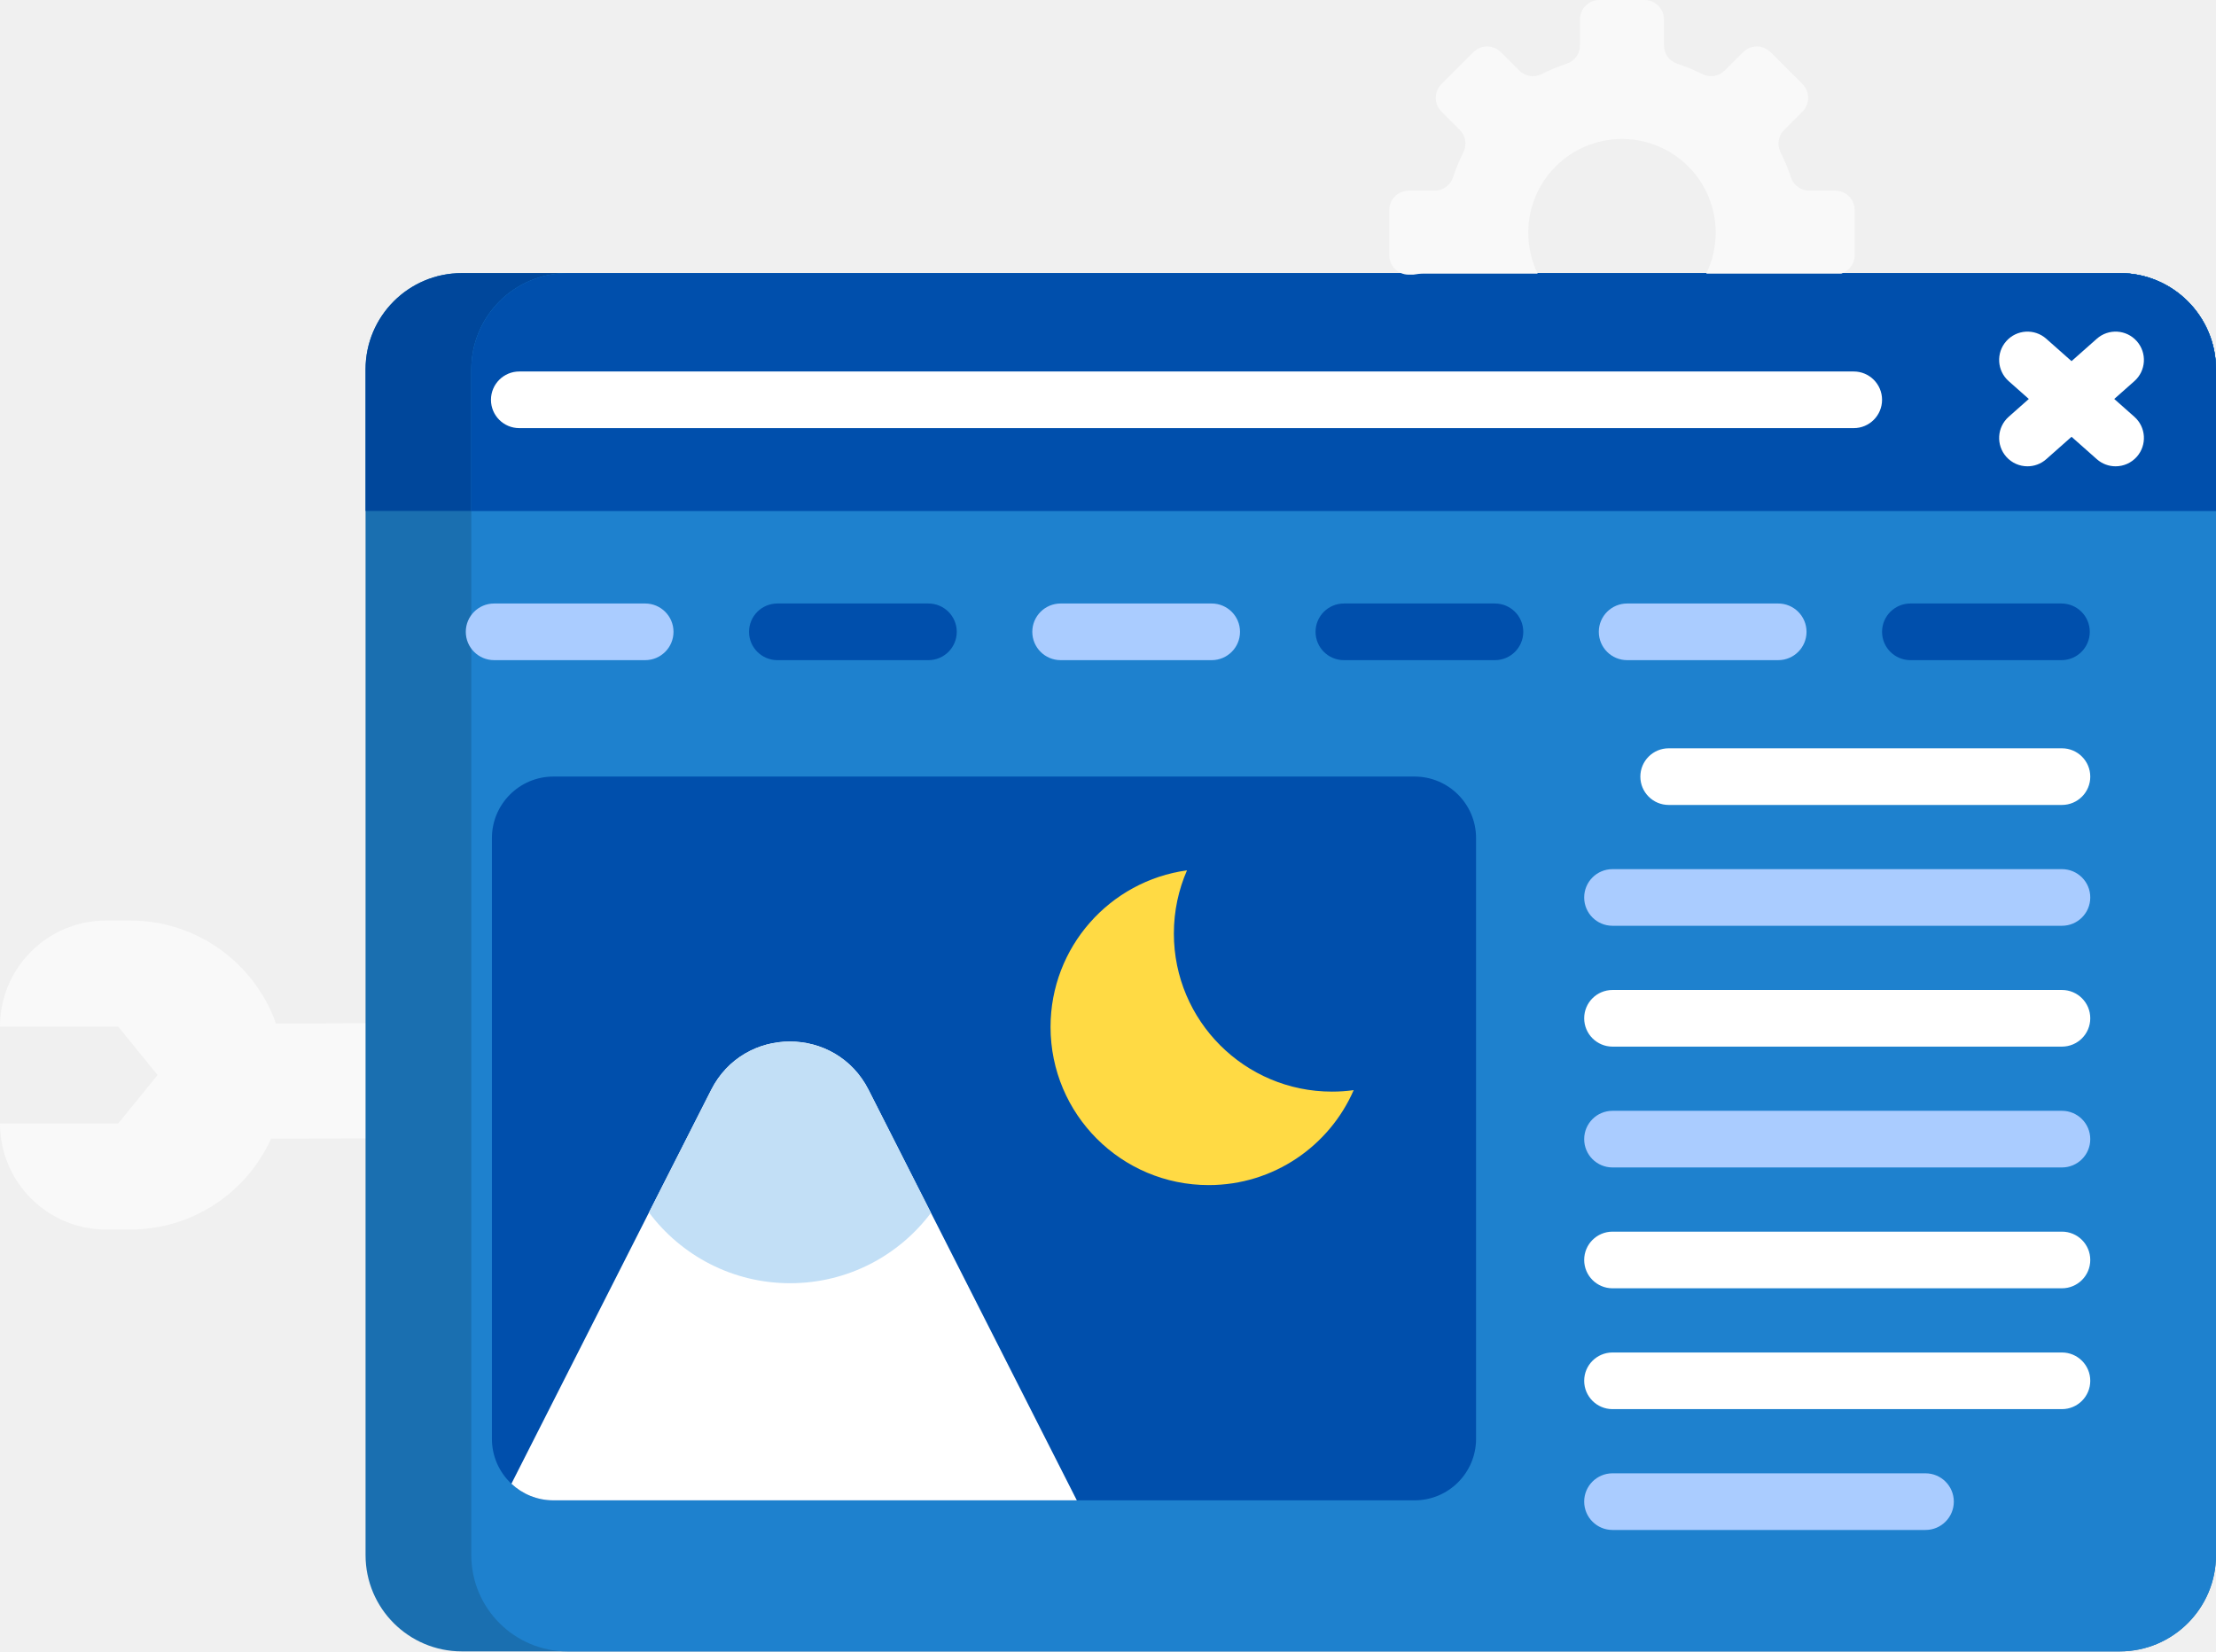
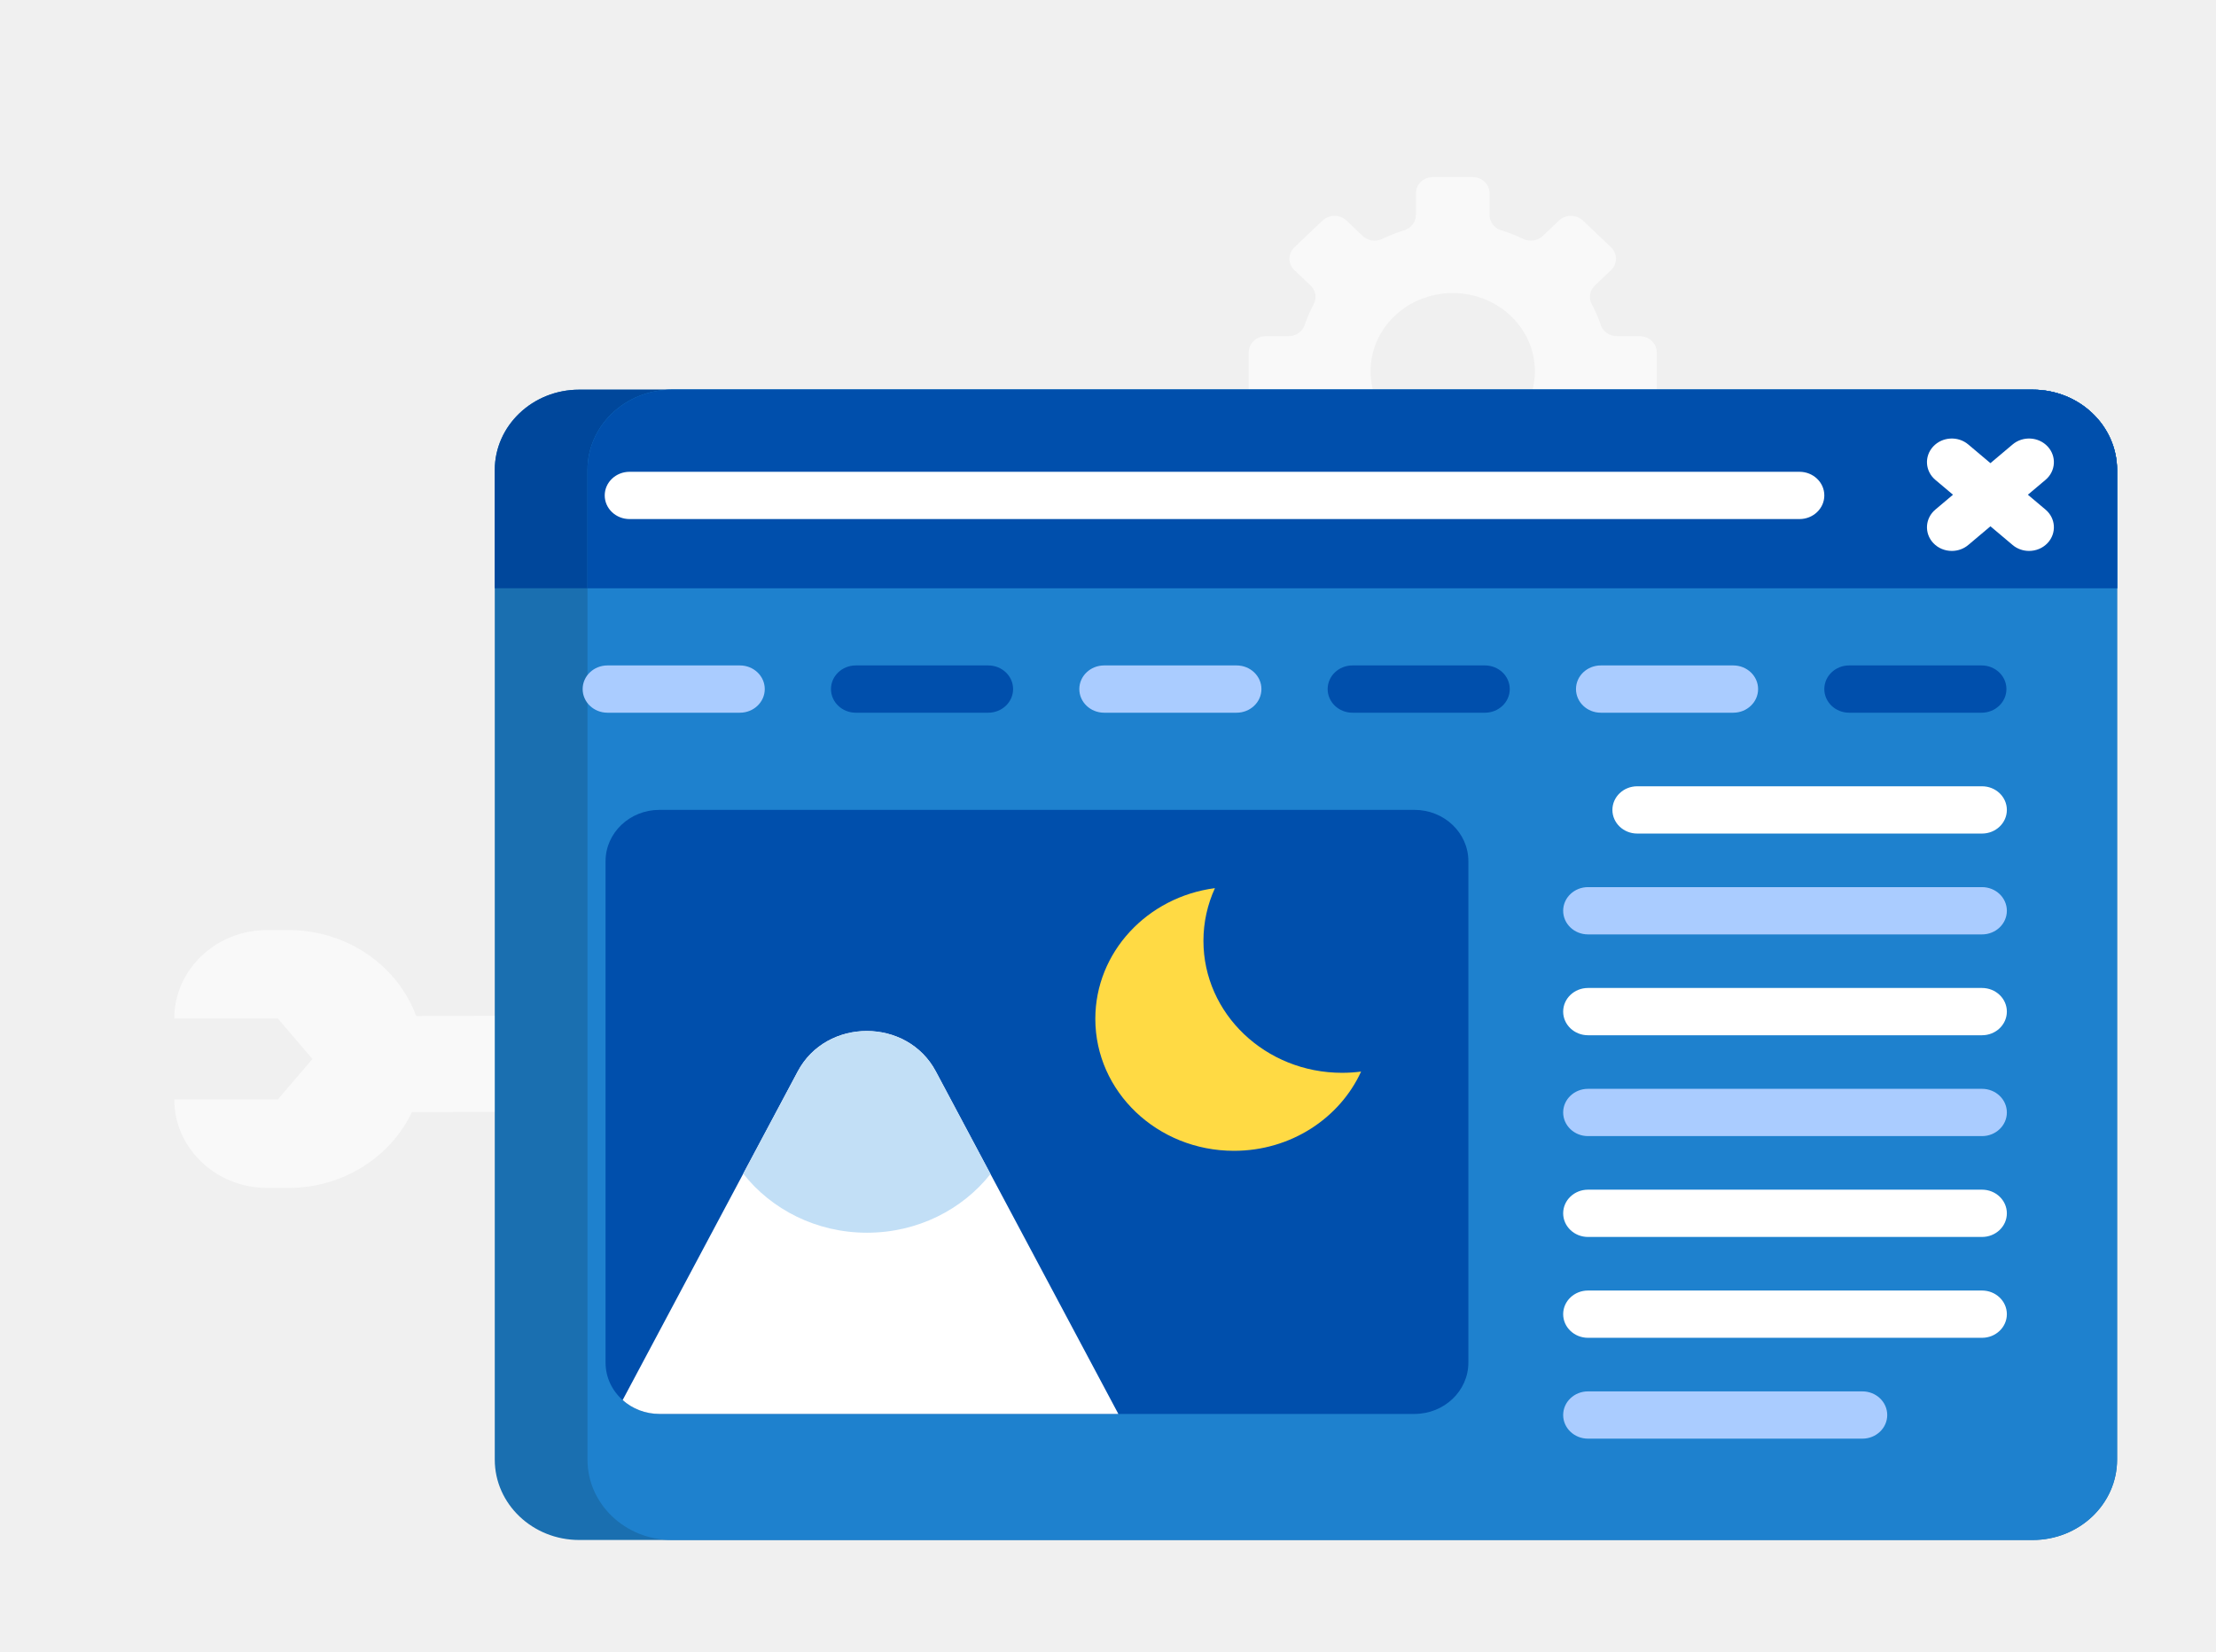
<svg xmlns="http://www.w3.org/2000/svg" version="1.1" id="Capa_1" x="0px" y="0px" viewBox="0 0 613.145 456.992" xml:space="preserve" width="613.145" height="456.992">
  <defs id="defs2267" />
  <g id="g2234" transform="translate(125.145,7.778383)">
</g>
  <g id="g2236" transform="translate(125.145,7.778383)">
</g>
  <g id="g2238" transform="translate(125.145,7.778383)">
</g>
  <g id="g2240" transform="translate(125.145,7.778383)">
</g>
  <g id="g2242" transform="translate(125.145,7.778383)">
</g>
  <g id="g2244" transform="translate(125.145,7.778383)">
</g>
  <g id="g2246" transform="translate(125.145,7.778383)">
</g>
  <g id="g2248" transform="translate(125.145,7.778383)">
</g>
  <g id="g2250" transform="translate(125.145,7.778383)">
</g>
  <g id="g2252" transform="translate(125.145,7.778383)">
</g>
  <g id="g2254" transform="translate(125.145,7.778383)">
</g>
  <g id="g2256" transform="translate(125.145,7.778383)">
</g>
  <g id="g2258" transform="translate(125.145,7.778383)">
</g>
  <g id="g2260" transform="translate(125.145,7.778383)">
</g>
  <g id="g2262" transform="translate(125.145,7.778383)">
</g>
-   <path style="fill:#f9f9f9" d="m 126.29,283.073 v 31.936 l -51.282,0.093 c -6.717,14.824 -21.624,25.147 -38.961,25.147 h -6.706 c -16.205,0 -29.34,-13.135 -29.34,-29.34 h 32.697 l 10.899,-13.413 -10.899,-13.413 H 0 c 0,-16.205 13.135,-29.34 29.34,-29.34 h 6.706 c 18.615,0 34.439,11.899 40.311,28.505 z" id="path3266" />
-   <path style="fill:#1a6fb0" d="m 613.145,102.22 v 328.125 c 0,14.713 -11.934,26.647 -26.647,26.647 H 127.792 c -14.713,-0.001 -26.647,-11.934 -26.647,-26.648 v -328.124 c 0,-14.713 11.934,-26.647 26.647,-26.647 h 458.706 c 14.713,0 26.647,11.933 26.647,26.647 z" id="path2180" />
-   <path style="fill:#1e81ce" d="m 613.145,102.22 v 328.125 c 0,14.713 -11.934,26.647 -26.647,26.647 H 157.052 c -14.713,0 -26.647,-11.934 -26.647,-26.647 v -328.125 c 0,-14.713 11.934,-26.647 26.647,-26.647 h 429.446 c 14.713,0 26.647,11.933 26.647,26.647 z" id="path2182" />
-   <path style="fill:#00479b" d="m 613.145,102.22 v 39.187 h -512 v -39.187 c 0,-14.713 11.934,-26.647 26.647,-26.647 h 458.706 c 14.713,0 26.647,11.933 26.647,26.647 z" id="path2184" />
-   <path style="fill:#1e81ce" d="m 613.145,102.22 v 39.187 h -482.74 v -39.187 c 0,-14.713 11.934,-26.647 26.647,-26.647 h 429.446 c 14.713,0 26.647,11.933 26.647,26.647 z" id="path2186" />
-   <g id="g2202" transform="translate(101.145,10.28225)">
-     <path style="fill:#004fac" d="m 512,91.938 v 39.187 H 29.26 V 91.938 c 0,-14.713 11.934,-26.647 26.647,-26.647 h 429.446 c 14.713,0 26.647,11.933 26.647,26.647 z" id="path2188" />
-     <path style="fill:#aaccff" d="m 77.371,156.727 h -41.8 c -4.328,0 -7.837,3.508 -7.837,7.837 0,4.329 3.509,7.837 7.837,7.837 H 77.37 c 4.328,0 7.837,-3.508 7.837,-7.837 0,-4.329 -3.508,-7.837 -7.836,-7.837 z" id="path2190" />
-     <path style="fill:#004fac" d="m 155.744,156.727 h -41.799 c -4.328,0 -7.837,3.508 -7.837,7.837 0,4.329 3.509,7.837 7.837,7.837 h 41.799 c 4.328,0 7.837,-3.508 7.837,-7.837 0,-4.329 -3.508,-7.837 -7.837,-7.837 z" id="path2192" />
-     <path style="fill:#aaccff" d="m 234.118,156.727 h -41.799 c -4.328,0 -7.837,3.508 -7.837,7.837 0,4.329 3.509,7.837 7.837,7.837 h 41.799 c 4.328,0 7.837,-3.508 7.837,-7.837 0,-4.329 -3.509,-7.837 -7.837,-7.837 z" id="path2194" />
-     <path style="fill:#004fac" d="m 312.492,156.727 h -41.799 c -4.328,0 -7.837,3.508 -7.837,7.837 0,4.329 3.509,7.837 7.837,7.837 h 41.799 c 4.328,0 7.837,-3.508 7.837,-7.837 0,-4.329 -3.509,-7.837 -7.837,-7.837 z" id="path2196" />
-     <path style="fill:#aaccff" d="m 390.866,156.727 h -41.799 c -4.328,0 -7.837,3.508 -7.837,7.837 0,4.329 3.509,7.837 7.837,7.837 h 41.799 c 4.328,0 7.837,-3.508 7.837,-7.837 0,-4.329 -3.509,-7.837 -7.837,-7.837 z" id="path2198" />
-     <path style="fill:#004fac" d="M 469.239,156.727 H 427.44 c -4.328,0 -7.837,3.508 -7.837,7.837 0,4.329 3.509,7.837 7.837,7.837 h 41.799 c 4.328,0 7.837,-3.508 7.837,-7.837 0,-4.329 -3.508,-7.837 -7.837,-7.837 z" id="path2200" />
+   <path style="fill:#f9f9f9;stroke-width:0.855" d="m 458.404,97.516 v 10.437 c 0,1.986 -1.364,3.646 -3.242,4.239 h -32.749 c 1.454,-2.854 2.276,-6.07 2.276,-9.458 0,-11.951 -10.179,-21.641 -22.733,-21.641 -12.555,0 -22.733,9.69 -22.733,21.641 0,3.388 0.821,6.603 2.276,9.458 h -27.502 c -0.912,0 -1.797,0.086 -2.664,0.24 h -1.12 c -2.601,0 -4.705,-2.003 -4.705,-4.479 V 97.516 c 0,-2.476 2.104,-4.479 4.705,-4.479 h 6.295 c 2.023,0 3.838,-1.229 4.462,-3.06 0.686,-2.012 1.535,-3.947 2.52,-5.812 0.921,-1.711 0.551,-3.8 -0.876,-5.159 l -4.453,-4.239 c -1.833,-1.745 -1.833,-4.591 0,-6.336 l 7.758,-7.385 c 1.833,-1.745 4.823,-1.745 6.656,0 l 4.453,4.239 c 1.427,1.359 3.622,1.711 5.419,0.834 1.959,-0.937 3.992,-1.745 6.105,-2.399 1.924,-0.593 3.215,-2.321 3.215,-4.247 V 53.479 C 391.767,51.003 393.871,49 396.472,49 h 10.964 c 2.601,0 4.705,2.003 4.705,4.479 v 5.992 c 0,1.926 1.291,3.654 3.215,4.247 2.114,0.653 4.146,1.461 6.105,2.399 1.797,0.877 3.992,0.524 5.419,-0.834 l 4.453,-4.239 c 1.833,-1.745 4.823,-1.745 6.656,0 l 7.758,7.385 c 1.833,1.745 1.833,4.591 0,6.336 l -4.453,4.239 c -1.427,1.359 -1.797,3.448 -0.876,5.159 0.985,1.865 1.833,3.8 2.52,5.812 0.623,1.831 2.438,3.06 4.462,3.06 h 6.295 c 2.605,0 4.709,2.004 4.709,4.479 z" id="path3316" />
+   <path style="fill:#f9f9f9;stroke-width:0.855" d="m 158.943,281.013 v 26.654 l -44.96,0.078 c -5.889,12.372 -18.958,20.988 -34.158,20.988 h -5.879 c -14.207,0 -25.723,-10.962 -25.723,-24.487 h 28.666 l 9.555,-11.194 -9.555,-11.194 h -28.667 c 0,-13.525 11.516,-24.487 25.723,-24.487 h 5.879 c 16.32,0 30.193,9.931 35.341,23.79 z" id="path3266-9" />
+   <path style="fill:#1a6fb0;stroke-width:0.855" d="m 585.777,130.074 v 273.851 c 0,12.279 -10.463,22.239 -23.362,22.239 H 160.26 c -12.899,-8.3e-4 -23.362,-9.96 -23.362,-22.24 V 130.074 c 0,-12.279 10.463,-22.239 23.362,-22.239 h 402.155 c 12.899,0 23.362,9.959 23.362,22.239 z" id="path2180-5" />
+   <path style="fill:#1e81ce;stroke-width:0.855" d="m 585.777,130.074 v 273.851 c 0,12.279 -10.463,22.239 -23.362,22.239 H 185.913 c -12.899,0 -23.362,-9.96 -23.362,-22.239 v -273.851 c 0,-12.279 10.463,-22.239 23.362,-22.239 H 562.415 c 12.899,0 23.362,9.959 23.362,22.239 z" id="path2182-9" />
+   <path style="fill:#00479b;stroke-width:0.855" d="m 585.777,130.074 v 32.705 H 136.898 v -32.705 c 0,-12.279 10.463,-22.239 23.362,-22.239 h 402.155 c 12.899,0 23.362,9.959 23.362,22.239 z" id="path2184-1" />
+   <path style="fill:#1e81ce;stroke-width:0.855" d="m 585.777,130.074 v 32.705 H 162.551 v -32.705 c 0,-12.279 10.463,-22.239 23.362,-22.239 H 562.415 c 12.899,0 23.362,9.959 23.362,22.239 z" id="path2186-6" />
+   <g id="g2202-9" transform="matrix(0.876717,0,0,0.834595,136.8982,53.34325)">
+     <path style="fill:#004fac" d="m 512,91.938 v 39.187 H 29.26 V 91.938 c 0,-14.713 11.934,-26.647 26.647,-26.647 h 429.446 c 14.713,0 26.647,11.933 26.647,26.647 z" id="path2188-3" />
+     <path style="fill:#aaccff" d="m 77.371,156.727 h -41.8 c -4.328,0 -7.837,3.508 -7.837,7.837 0,4.329 3.509,7.837 7.837,7.837 H 77.37 c 4.328,0 7.837,-3.508 7.837,-7.837 0,-4.329 -3.508,-7.837 -7.836,-7.837 z" id="path2190-3" />
+     <path style="fill:#004fac" d="m 155.744,156.727 h -41.799 c -4.328,0 -7.837,3.508 -7.837,7.837 0,4.329 3.509,7.837 7.837,7.837 h 41.799 c 4.328,0 7.837,-3.508 7.837,-7.837 0,-4.329 -3.508,-7.837 -7.837,-7.837 z" id="path2192-4" />
+     <path style="fill:#aaccff" d="m 234.118,156.727 h -41.799 c -4.328,0 -7.837,3.508 -7.837,7.837 0,4.329 3.509,7.837 7.837,7.837 h 41.799 c 4.328,0 7.837,-3.508 7.837,-7.837 0,-4.329 -3.509,-7.837 -7.837,-7.837 z" id="path2194-8" />
+     <path style="fill:#004fac" d="m 312.492,156.727 h -41.799 c -4.328,0 -7.837,3.508 -7.837,7.837 0,4.329 3.509,7.837 7.837,7.837 h 41.799 c 4.328,0 7.837,-3.508 7.837,-7.837 0,-4.329 -3.509,-7.837 -7.837,-7.837 z" id="path2196-6" />
+     <path style="fill:#aaccff" d="m 390.866,156.727 h -41.799 c -4.328,0 -7.837,3.508 -7.837,7.837 0,4.329 3.509,7.837 7.837,7.837 h 41.799 c 4.328,0 7.837,-3.508 7.837,-7.837 0,-4.329 -3.509,-7.837 -7.837,-7.837 z" id="path2198-2" />
+     <path style="fill:#004fac" d="M 469.239,156.727 H 427.44 c -4.328,0 -7.837,3.508 -7.837,7.837 0,4.329 3.509,7.837 7.837,7.837 h 41.799 c 4.328,0 7.837,-3.508 7.837,-7.837 0,-4.329 -3.508,-7.837 -7.837,-7.837 z" id="path2200-1" />
  </g>
-   <g id="g2208" transform="translate(101.145,10.28225)">
-     <path style="fill:#ffffff" d="M 411.765,92.52 H 42.537 c -4.328,0 -7.837,3.508 -7.837,7.837 0,4.329 3.509,7.837 7.837,7.837 h 369.228 c 4.328,0 7.837,-3.508 7.837,-7.837 0,-4.329 -3.508,-7.837 -7.837,-7.837 z" id="path2204" />
-     <path style="fill:#ffffff" d="m 489.414,105.055 -5.568,-4.931 5.568,-4.931 c 3.24,-2.87 3.54,-7.823 0.671,-11.063 -2.87,-3.242 -7.823,-3.542 -11.063,-0.671 l -6.995,6.196 -6.995,-6.196 c -3.239,-2.871 -8.194,-2.569 -11.063,0.671 -2.871,3.24 -2.57,8.194 0.671,11.063 l 5.568,4.931 -5.568,4.931 c -3.241,2.87 -3.54,7.823 -0.671,11.063 1.549,1.749 3.703,2.641 5.87,2.641 1.848,0 3.701,-0.649 5.194,-1.971 l 6.995,-6.196 6.995,6.196 c 1.491,1.322 3.346,1.971 5.194,1.971 2.165,0 4.321,-0.892 5.87,-2.641 2.867,-3.24 2.567,-8.193 -0.673,-11.063 z" id="path2206" />
+   <g id="g2208-5" transform="matrix(0.876717,0,0,0.834595,136.8982,53.34325)">
+     <path style="fill:#ffffff" d="M 411.765,92.52 H 42.537 c -4.328,0 -7.837,3.508 -7.837,7.837 0,4.329 3.509,7.837 7.837,7.837 h 369.228 c 4.328,0 7.837,-3.508 7.837,-7.837 0,-4.329 -3.508,-7.837 -7.837,-7.837 z" id="path2204-3" />
+     <path style="fill:#ffffff" d="m 489.414,105.055 -5.568,-4.931 5.568,-4.931 c 3.24,-2.87 3.54,-7.823 0.671,-11.063 -2.87,-3.242 -7.823,-3.542 -11.063,-0.671 l -6.995,6.196 -6.995,-6.196 c -3.239,-2.871 -8.194,-2.569 -11.063,0.671 -2.871,3.24 -2.57,8.194 0.671,11.063 l 5.568,4.931 -5.568,4.931 c -3.241,2.87 -3.54,7.823 -0.671,11.063 1.549,1.749 3.703,2.641 5.87,2.641 1.848,0 3.701,-0.649 5.194,-1.971 l 6.995,-6.196 6.995,6.196 c 1.491,1.322 3.346,1.971 5.194,1.971 2.165,0 4.321,-0.892 5.87,-2.641 2.867,-3.24 2.567,-8.193 -0.673,-11.063 z" id="path2206-3" />
  </g>
-   <path style="fill:#004fac" d="m 408.412,231.923 v 166.246 c 0,9.405 -7.618,17.023 -17.023,17.023 H 153.122 c -4.493,0 -8.579,-1.745 -11.62,-4.598 -3.323,-3.104 -5.392,-7.513 -5.392,-12.425 v -166.246 c 0,-9.394 7.618,-17.023 17.012,-17.023 h 238.267 c 9.405,0 17.023,7.629 17.023,17.023 z" id="path2210" />
-   <g id="g2226" transform="translate(101.145,10.28225)">
-     <path style="fill:#ffffff" d="m 360.561,212.471 h 108.813 c 4.328,0 7.837,-3.508 7.837,-7.837 0,-4.329 -3.509,-7.837 -7.837,-7.837 H 360.561 c -4.328,0 -7.837,3.508 -7.837,7.837 0,4.329 3.509,7.837 7.837,7.837 z" id="path2212" />
-     <path style="fill:#aaccff" d="M 469.374,230.236 H 345.021 c -4.328,0 -7.837,3.508 -7.837,7.837 0,4.329 3.509,7.837 7.837,7.837 h 124.353 c 4.328,0 7.837,-3.508 7.837,-7.837 0,-4.329 -3.509,-7.837 -7.837,-7.837 z" id="path2214" />
-     <path style="fill:#ffffff" d="M 469.374,263.675 H 345.021 c -4.328,0 -7.837,3.508 -7.837,7.837 0,4.329 3.509,7.837 7.837,7.837 h 124.353 c 4.328,0 7.837,-3.508 7.837,-7.837 0,-4.329 -3.509,-7.837 -7.837,-7.837 z" id="path2216" />
-     <path style="fill:#aaccff" d="M 469.374,297.115 H 345.021 c -4.328,0 -7.837,3.508 -7.837,7.837 0,4.329 3.509,7.837 7.837,7.837 h 124.353 c 4.328,0 7.837,-3.508 7.837,-7.837 0,-4.329 -3.509,-7.837 -7.837,-7.837 z" id="path2218" />
-     <path style="fill:#ffffff" d="M 469.374,330.554 H 345.021 c -4.328,0 -7.837,3.508 -7.837,7.837 0,4.329 3.509,7.837 7.837,7.837 h 124.353 c 4.328,0 7.837,-3.508 7.837,-7.837 0,-4.329 -3.509,-7.837 -7.837,-7.837 z" id="path2220" />
-     <path style="fill:#ffffff" d="M 469.374,363.994 H 345.021 c -4.328,0 -7.837,3.508 -7.837,7.837 0,4.329 3.509,7.837 7.837,7.837 h 124.353 c 4.328,0 7.837,-3.508 7.837,-7.837 0,-4.329 -3.509,-7.837 -7.837,-7.837 z" id="path2222" />
-     <path style="fill:#aaccff" d="m 431.62,397.433 h -86.599 c -4.328,0 -7.837,3.508 -7.837,7.837 0,4.329 3.509,7.837 7.837,7.837 h 86.599 c 4.328,0 7.837,-3.508 7.837,-7.837 0,-4.329 -3.509,-7.837 -7.837,-7.837 z" id="path2224" />
+   <path style="fill:#004fac;stroke-width:0.855" d="m 406.284,238.324 v 138.748 c 0,7.849 -6.679,14.207 -14.924,14.207 H 182.467 c -3.939,0 -7.521,-1.456 -10.187,-3.837 -2.913,-2.591 -4.727,-6.27 -4.727,-10.37 V 238.324 c 0,-7.84 6.679,-14.207 14.915,-14.207 H 391.36 c 8.245,0 14.924,6.367 14.924,14.207 z" id="path2210-5" />
+   <g id="g2226-8" transform="matrix(0.876717,0,0,0.834595,136.8982,53.34325)">
+     <path style="fill:#ffffff" d="m 360.561,212.471 h 108.813 c 4.328,0 7.837,-3.508 7.837,-7.837 0,-4.329 -3.509,-7.837 -7.837,-7.837 H 360.561 c -4.328,0 -7.837,3.508 -7.837,7.837 0,4.329 3.509,7.837 7.837,7.837 z" id="path2212-5" />
+     <path style="fill:#aaccff" d="M 469.374,230.236 H 345.021 c -4.328,0 -7.837,3.508 -7.837,7.837 0,4.329 3.509,7.837 7.837,7.837 h 124.353 c 4.328,0 7.837,-3.508 7.837,-7.837 0,-4.329 -3.509,-7.837 -7.837,-7.837 z" id="path2214-9" />
+     <path style="fill:#ffffff" d="M 469.374,263.675 H 345.021 c -4.328,0 -7.837,3.508 -7.837,7.837 0,4.329 3.509,7.837 7.837,7.837 h 124.353 c 4.328,0 7.837,-3.508 7.837,-7.837 0,-4.329 -3.509,-7.837 -7.837,-7.837 z" id="path2216-6" />
+     <path style="fill:#aaccff" d="M 469.374,297.115 H 345.021 c -4.328,0 -7.837,3.508 -7.837,7.837 0,4.329 3.509,7.837 7.837,7.837 h 124.353 c 4.328,0 7.837,-3.508 7.837,-7.837 0,-4.329 -3.509,-7.837 -7.837,-7.837 z" id="path2218-3" />
+     <path style="fill:#ffffff" d="M 469.374,330.554 H 345.021 c -4.328,0 -7.837,3.508 -7.837,7.837 0,4.329 3.509,7.837 7.837,7.837 h 124.353 c 4.328,0 7.837,-3.508 7.837,-7.837 0,-4.329 -3.509,-7.837 -7.837,-7.837 z" id="path2220-9" />
+     <path style="fill:#ffffff" d="M 469.374,363.994 H 345.021 c -4.328,0 -7.837,3.508 -7.837,7.837 0,4.329 3.509,7.837 7.837,7.837 h 124.353 c 4.328,0 7.837,-3.508 7.837,-7.837 0,-4.329 -3.509,-7.837 -7.837,-7.837 z" id="path2222-4" />
+     <path style="fill:#aaccff" d="m 431.62,397.433 h -86.599 c -4.328,0 -7.837,3.508 -7.837,7.837 0,4.329 3.509,7.837 7.837,7.837 h 86.599 c 4.328,0 7.837,-3.508 7.837,-7.837 0,-4.329 -3.509,-7.837 -7.837,-7.837 z" id="path2224-2" />
  </g>
-   <path style="fill:#ffffff" d="M 297.947,415.192 H 153.122 c -4.493,0 -8.579,-1.745 -11.62,-4.598 l 37.358,-73.671 0.7,-1.39 17.221,-33.941 c 9.039,-17.827 34.505,-17.827 43.544,0 l 17.263,34.046 0.658,1.285 z" id="path2228" />
-   <path style="fill:#ffda44" d="m 374.554,301.673 c -6.745,15.471 -22.175,26.278 -40.122,26.278 -24.164,0 -43.755,-19.59 -43.755,-43.755 0,-22.125 16.429,-40.42 37.753,-43.342 -2.337,5.349 -3.632,11.269 -3.632,17.477 0,24.164 19.59,43.755 43.755,43.755 2.039,0 4.037,-0.14 6.001,-0.413 z" id="path2230" />
-   <path style="fill:#c2dff6" d="m 257.589,335.638 c -8.882,11.819 -23.031,19.468 -38.967,19.468 -15.988,0 -30.169,-7.691 -39.061,-19.573 l 17.221,-33.941 c 9.039,-17.827 34.505,-17.827 43.544,0 z" id="path2232" />
-   <path style="fill:#f9f9f9" d="m 513.169,58.131 v 12.506 c 0,2.38 -1.556,4.368 -3.698,5.079 h -37.354 c 1.659,-3.42 2.596,-7.273 2.596,-11.332 0,-14.32 -11.61,-25.93 -25.93,-25.93 -14.32,0 -25.93,11.61 -25.93,25.93 0,4.059 0.937,7.912 2.596,11.332 h -31.369 c -1.04,0 -2.05,0.103 -3.039,0.288 h -1.277 c -2.967,0 -5.367,-2.4 -5.367,-5.367 V 58.131 c 0,-2.967 2.4,-5.367 5.367,-5.367 h 7.18 c 2.308,0 4.378,-1.473 5.089,-3.667 0.783,-2.411 1.751,-4.729 2.874,-6.964 1.051,-2.05 0.628,-4.553 -0.999,-6.181 l -5.079,-5.079 c -2.091,-2.091 -2.091,-5.501 0,-7.592 l 8.849,-8.849 c 2.091,-2.091 5.501,-2.091 7.592,0 l 5.079,5.079 c 1.628,1.628 4.131,2.05 6.181,0.999 2.235,-1.123 4.553,-2.091 6.964,-2.874 2.194,-0.711 3.667,-2.781 3.667,-5.089 v -7.18 c 0,-2.967 2.4,-5.367 5.367,-5.367 h 12.506 c 2.967,0 5.367,2.4 5.367,5.367 v 7.18 c 0,2.308 1.473,4.378 3.667,5.089 2.411,0.783 4.729,1.751 6.964,2.874 2.05,1.051 4.553,0.628 6.181,-0.999 l 5.079,-5.079 c 2.091,-2.091 5.501,-2.091 7.592,0 l 8.849,8.849 c 2.091,2.091 2.091,5.501 0,7.592 l -5.079,5.079 c -1.628,1.628 -2.05,4.131 -0.999,6.181 1.123,2.235 2.091,4.553 2.874,6.964 0.711,2.194 2.781,3.667 5.089,3.667 h 7.18 c 2.971,0 5.371,2.401 5.371,5.367 z" id="path3316" />
+   <path style="fill:#ffffff;stroke-width:0.855" d="M 309.438,391.279 H 182.467 c -3.939,0 -7.521,-1.456 -10.187,-3.837 l 32.752,-61.485 0.614,-1.16 15.098,-28.327 c 7.925,-14.878 30.251,-14.878 38.176,0 l 15.135,28.415 0.577,1.072 z" id="path2228-1" />
+   <path style="fill:#ffda44;stroke-width:0.855" d="m 376.601,296.537 c -5.913,12.912 -19.441,21.931 -35.176,21.931 -21.185,0 -38.361,-16.35 -38.361,-36.518 0,-18.465 14.404,-33.734 33.099,-36.173 -2.049,4.464 -3.184,9.405 -3.184,14.586 0,20.167 17.175,36.518 38.361,36.518 1.788,0 3.539,-0.117 5.261,-0.345 z" id="path2230-1" />
+   <path style="fill:#c2dff6;stroke-width:0.855" d="m 274.055,324.884 c -7.787,9.864 -20.192,16.248 -34.163,16.248 -14.017,0 -26.45,-6.419 -34.245,-16.336 l 15.098,-28.327 c 7.925,-14.878 30.251,-14.878 38.176,0 z" id="path2232-7" />
</svg>
